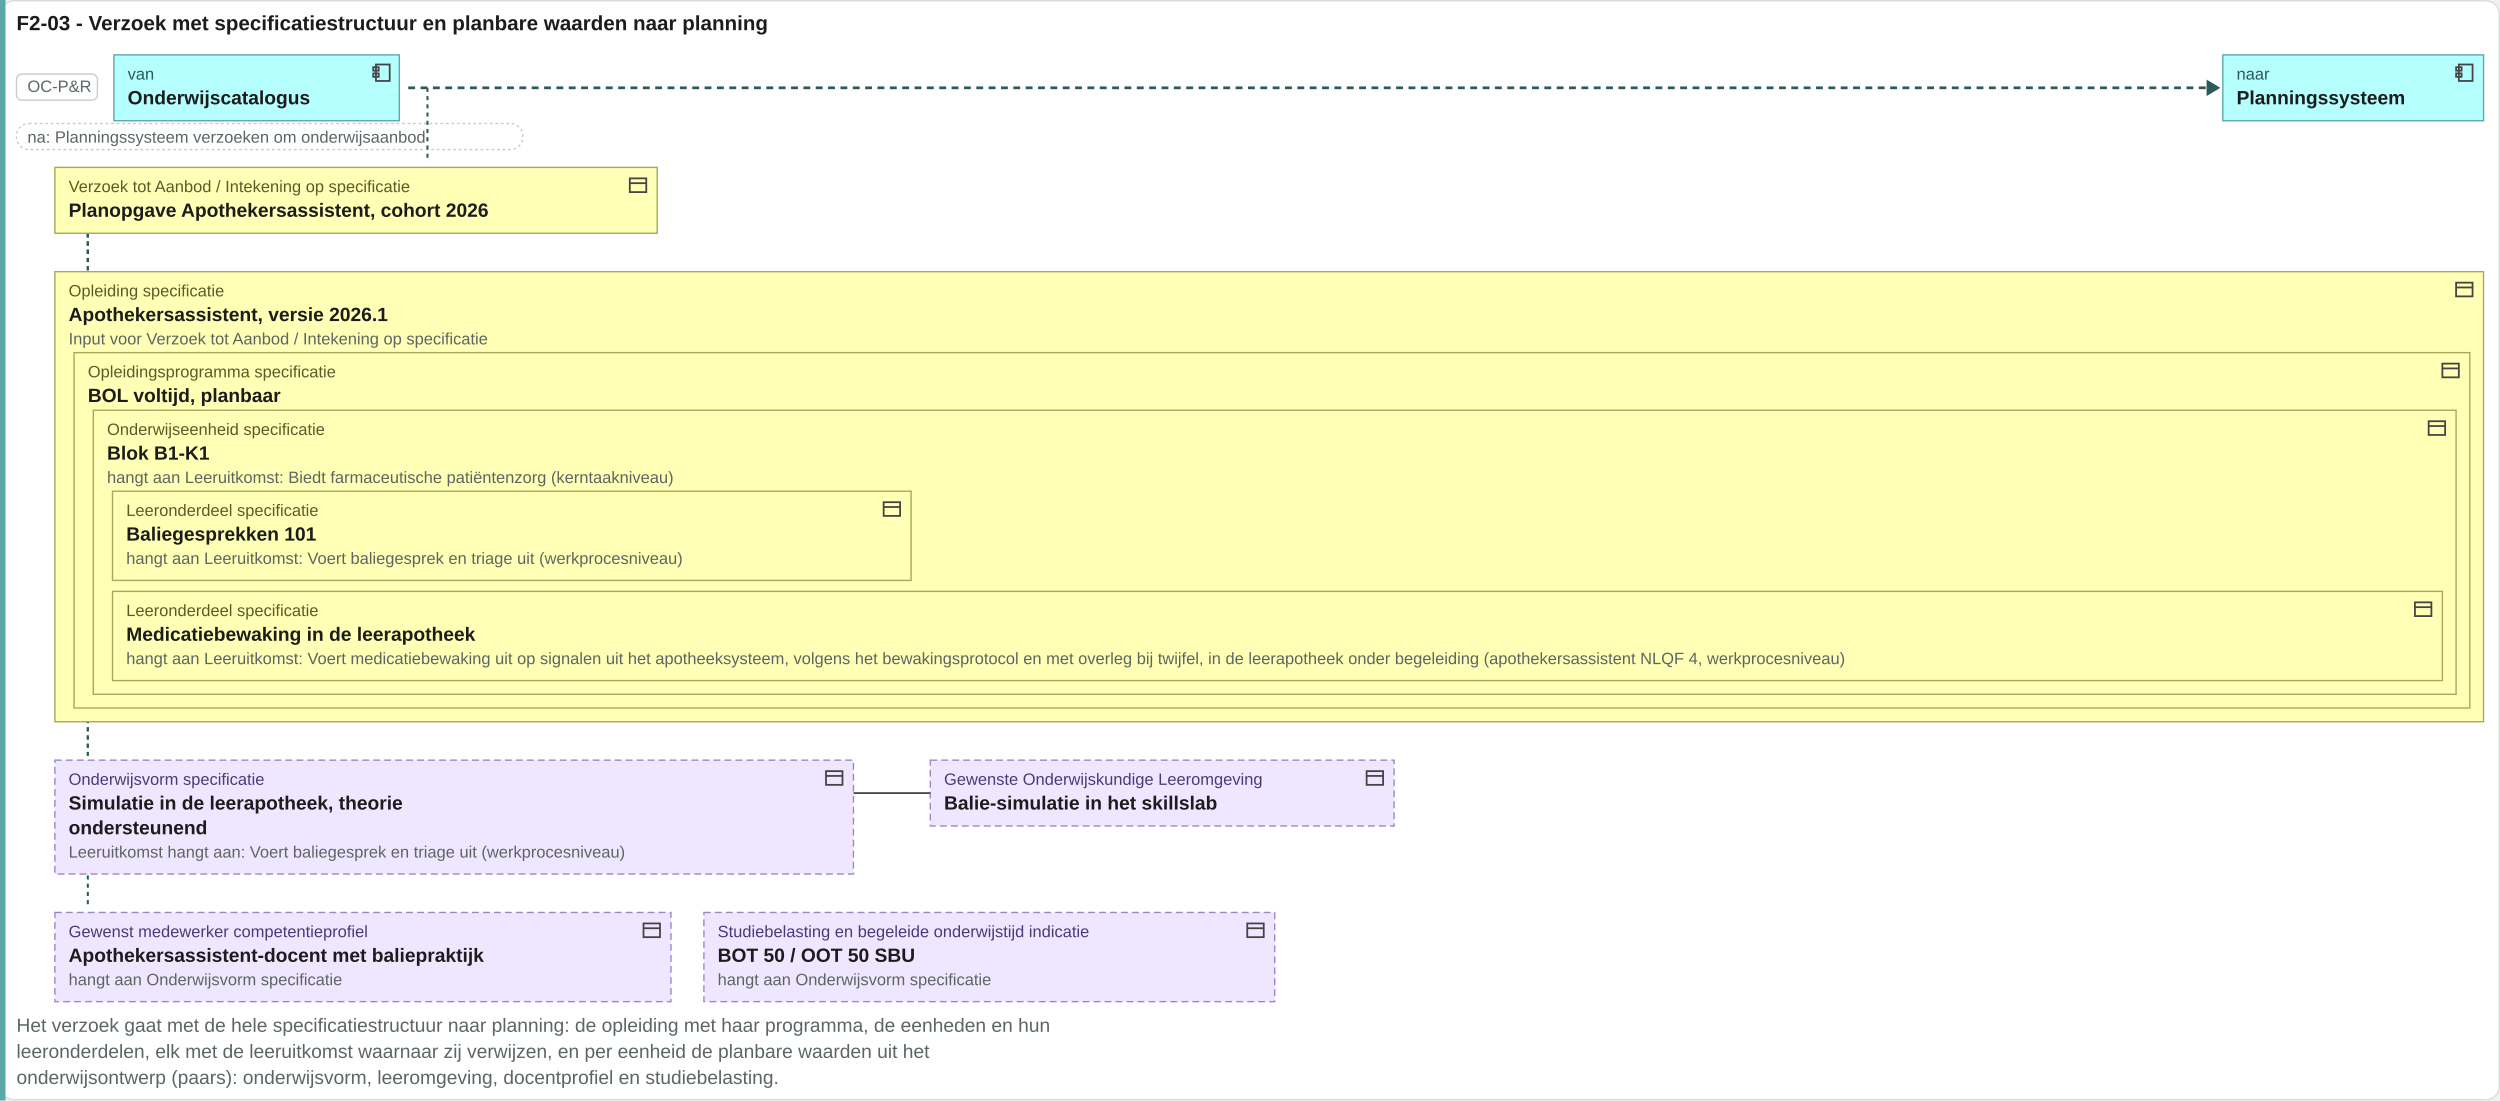
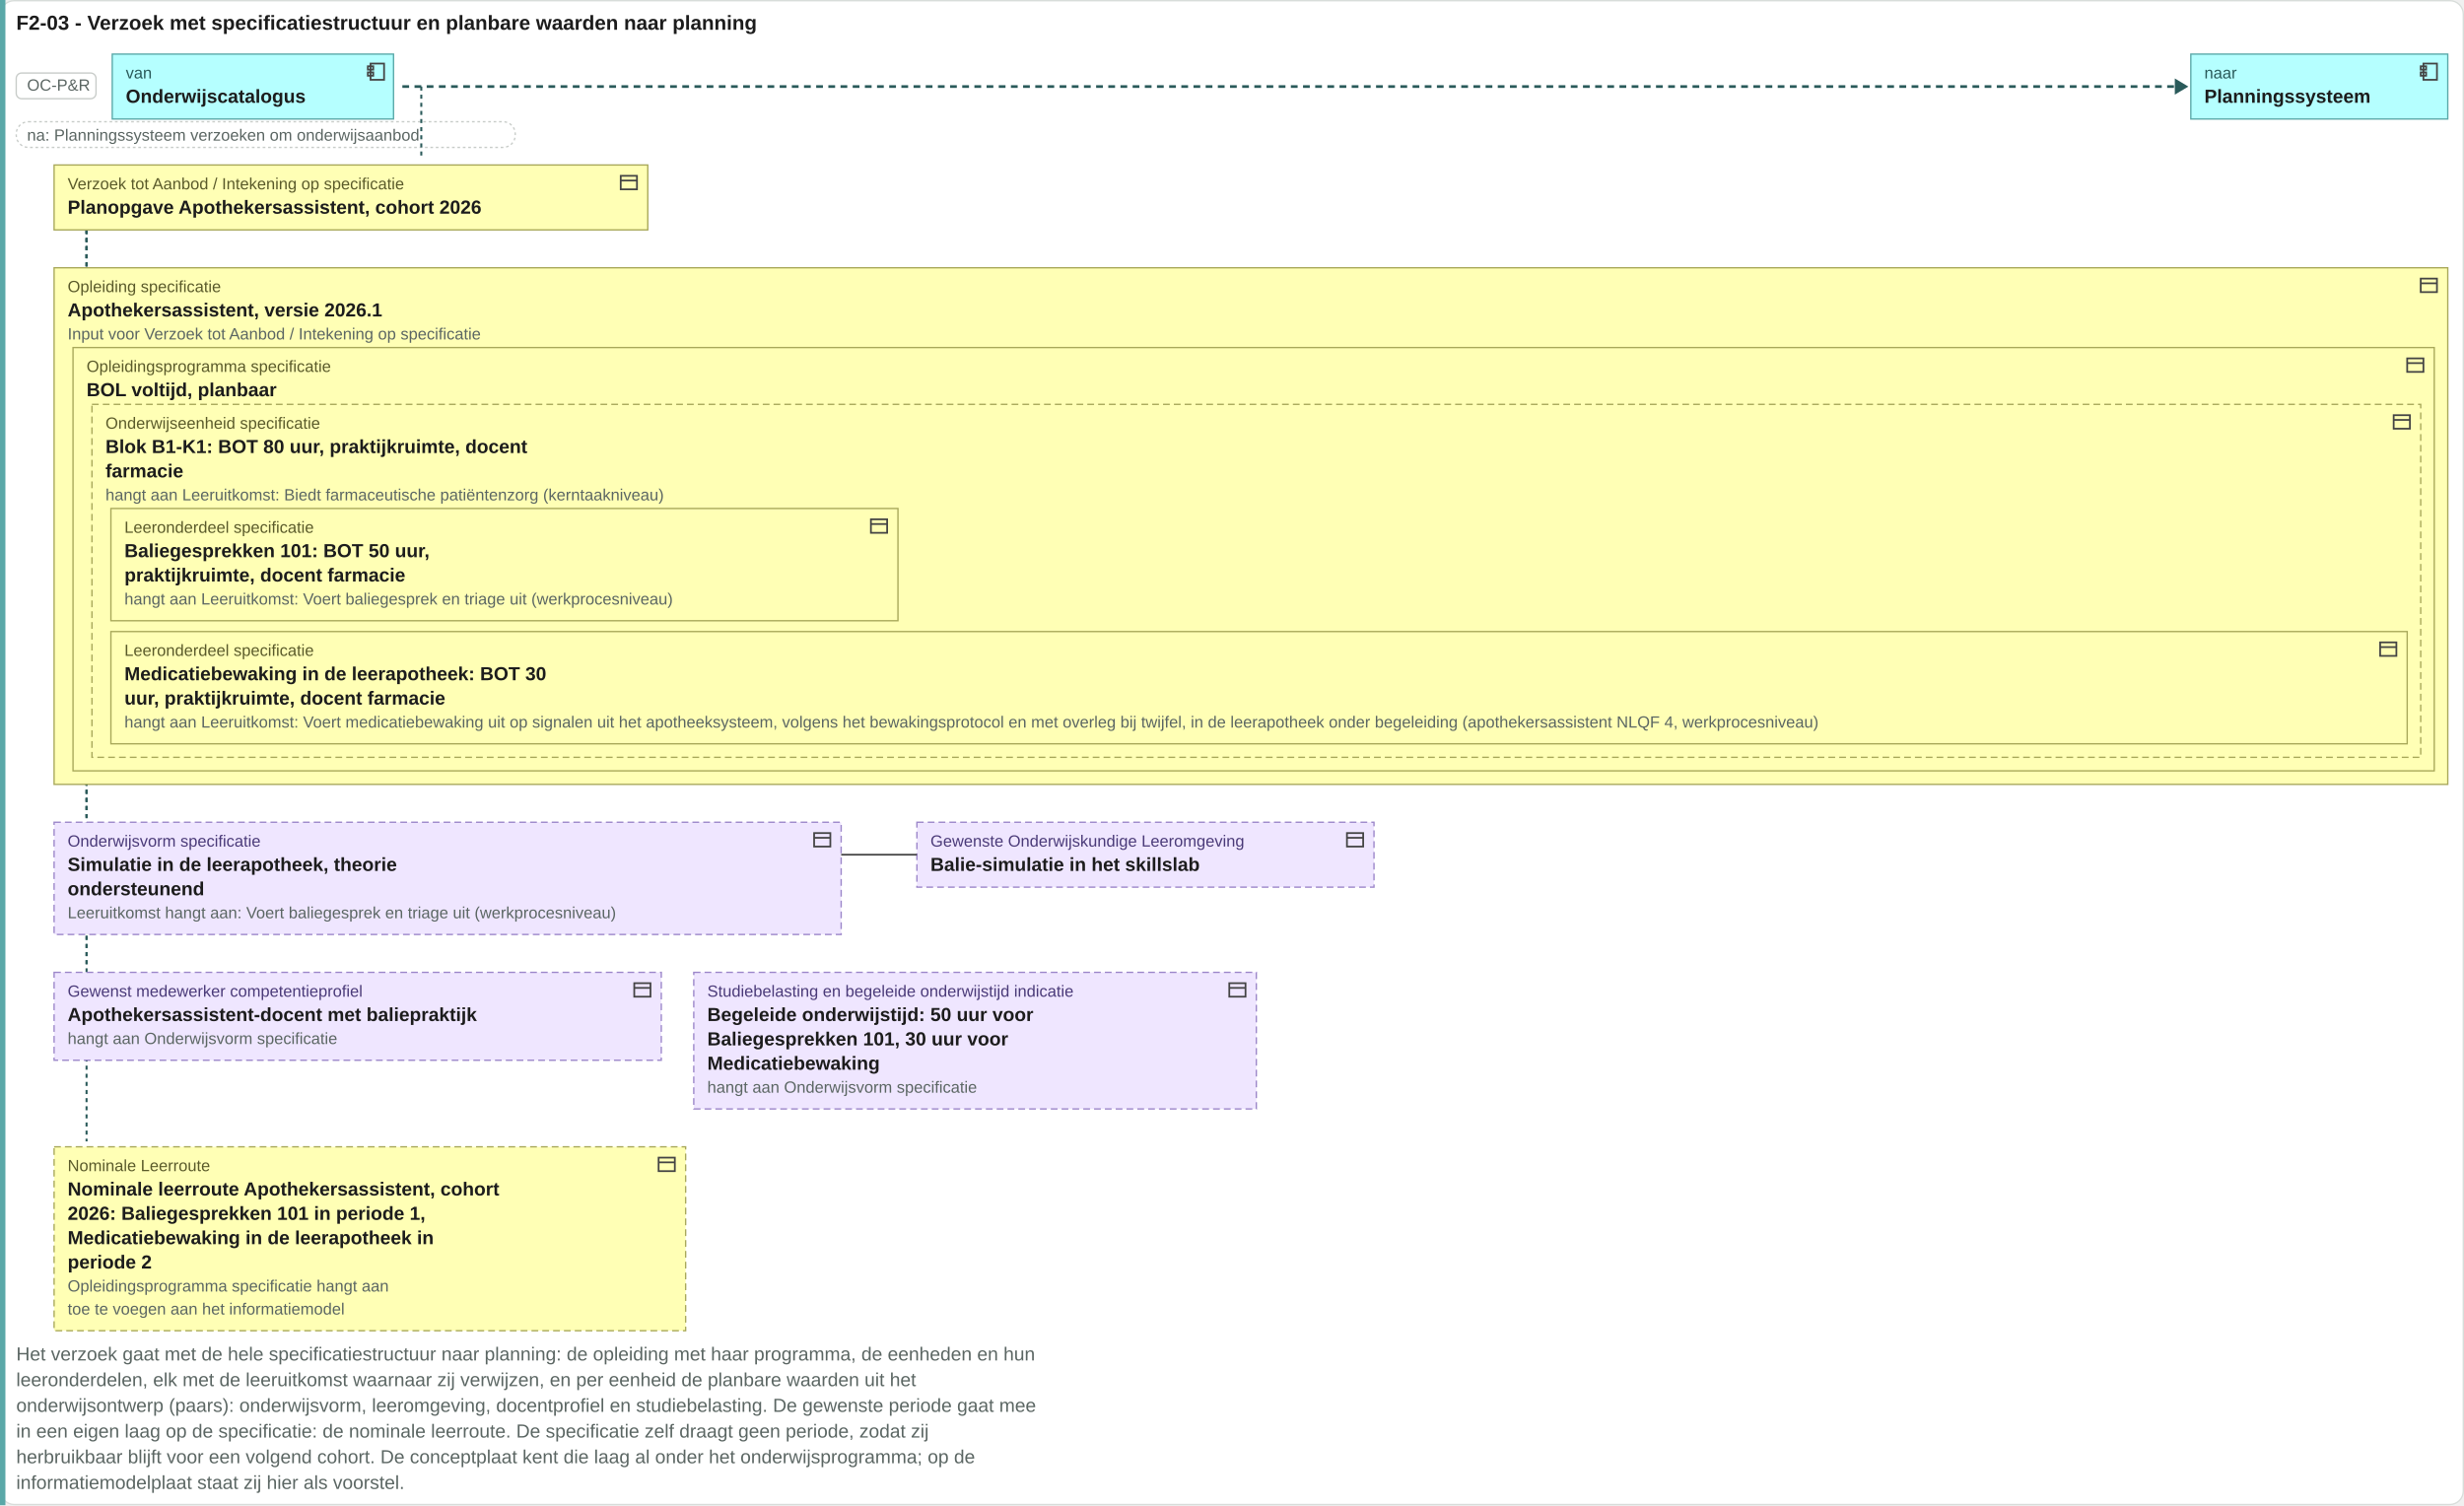
- <svg xmlns="http://www.w3.org/2000/svg" viewBox="0 0 1822 802" width="1822" height="802">
-   <rect x="0.5" y="0.5" width="1821" height="801" rx="10" fill="#ffffff" stroke="#d8ddda" />
+ <svg xmlns="http://www.w3.org/2000/svg" viewBox="0 0 1822 1113" width="1822" height="1113">
+   <rect x="0.5" y="0.5" width="1821" height="1112" rx="10" fill="#ffffff" stroke="#d8ddda" />
  <text x="12" y="22" font-family="Arial, Helvetica, sans-serif" font-size="15" font-weight="bold" fill="#1c1c1c" text-anchor="start">F2-03 - Verzoek met specificatiestructuur en planbare waarden naar planning</text>
-   <rect x="0" y="0" width="4" height="802" fill="#5aa8a8" />
+   <rect x="0" y="0" width="4" height="1113" fill="#5aa8a8" />
  <rect x="12" y="54" width="59" height="19" rx="4" fill="#ffffff" stroke="#c8ccc9" />
  <text x="20" y="67" font-family="Arial, Helvetica, sans-serif" font-size="12" fill="#5b6663" text-anchor="start">OC-P&amp;R</text>
  <rect x="83" y="40" width="208" height="48" rx="0" fill="#b5ffff" stroke="#5aa8a8" />
  <g transform="translate(270,45)" fill="none" stroke="#444" stroke-width="1.3">
    <rect x="4" y="2" width="10" height="12" />
    <rect x="2" y="4" width="4" height="2.5" />
    <rect x="2" y="8.5" width="4" height="2.5" />
  </g>
  <text x="93" y="58" font-family="Arial, Helvetica, sans-serif" font-size="12" fill="#2a5a5a" text-anchor="start">van</text>
  <text x="93" y="76" font-family="Arial, Helvetica, sans-serif" font-size="14" font-weight="bold" fill="#1c1c1c" text-anchor="start">Onderwijscatalogus</text>
  <path d="M297.52 64H1610.16" stroke="#2a5a5a" stroke-width="2" stroke-dasharray="5 4" />
  <path d="M1608.16 58l10 6-10 6z" fill="#2a5a5a" />
  <rect x="1620" y="40" width="190" height="48" rx="0" fill="#b5ffff" stroke="#5aa8a8" />
  <g transform="translate(1788,45)" fill="none" stroke="#444" stroke-width="1.3">
    <rect x="4" y="2" width="10" height="12" />
    <rect x="2" y="4" width="4" height="2.5" />
    <rect x="2" y="8.5" width="4" height="2.5" />
  </g>
  <text x="1630" y="58" font-family="Arial, Helvetica, sans-serif" font-size="12" fill="#2a5a5a" text-anchor="start">naar</text>
  <text x="1630" y="76" font-family="Arial, Helvetica, sans-serif" font-size="14" font-weight="bold" fill="#1c1c1c" text-anchor="start">Planningssysteem</text>
  <rect x="12" y="90" width="369" height="19" rx="9" fill="#ffffff" stroke="#c8ccc9" stroke-dasharray="2 2" />
  <text x="20" y="104" font-family="Arial, Helvetica, sans-serif" font-size="12" fill="#5b6663" text-anchor="start">na: Planningssysteem verzoeken om onderwijsaanbod</text>
  <path d="M311.52 64V118" stroke="#2a5a5a" stroke-width="1.5" stroke-dasharray="3 3" />
  <path d="M64 122V194" stroke="#2a5a5a" stroke-width="1.5" stroke-dasharray="3 3" />
-   <path d="M64 122V550" stroke="#2a5a5a" stroke-width="1.5" stroke-dasharray="3 3" />
-   <path d="M64 122V661" stroke="#2a5a5a" stroke-width="1.5" stroke-dasharray="3 3" />
+   <path d="M64 122V604" stroke="#2a5a5a" stroke-width="1.5" stroke-dasharray="3 3" />
+   <path d="M64 122V715" stroke="#2a5a5a" stroke-width="1.5" stroke-dasharray="3 3" />
+   <path d="M64 122V844" stroke="#2a5a5a" stroke-width="1.5" stroke-dasharray="3 3" />
  <rect x="40" y="122" width="439" height="48" rx="0" fill="#ffffb5" stroke="#a8a85a" />
  <g transform="translate(457,127)" fill="none" stroke="#444" stroke-width="1.3">
    <rect x="2" y="3" width="12" height="10" />
    <path d="M2 6.5h12" />
  </g>
  <text x="50" y="140" font-family="Arial, Helvetica, sans-serif" font-size="12" fill="#5a5a2a" text-anchor="start">Verzoek tot Aanbod / Intekening op specificatie</text>
  <text x="50" y="158" font-family="Arial, Helvetica, sans-serif" font-size="14" font-weight="bold" fill="#1c1c1c" text-anchor="start">Planopgave Apothekersassistent, cohort 2026</text>
-   <rect x="40" y="198" width="1770" height="328" rx="0" fill="#ffffb5" stroke="#a8a85a" />
+   <rect x="40" y="198" width="1770" height="382" rx="0" fill="#ffffb5" stroke="#a8a85a" />
  <g transform="translate(1788,203)" fill="none" stroke="#444" stroke-width="1.3">
    <rect x="2" y="3" width="12" height="10" />
    <path d="M2 6.5h12" />
  </g>
  <text x="50" y="216" font-family="Arial, Helvetica, sans-serif" font-size="12" fill="#5a5a2a" text-anchor="start">Opleiding specificatie</text>
-   <rect x="54" y="257" width="1746" height="259" rx="0" fill="#ffffb5" stroke="#a8a85a" />
+   <rect x="54" y="257" width="1746" height="313" rx="0" fill="#ffffb5" stroke="#a8a85a" />
  <g transform="translate(1778,262)" fill="none" stroke="#444" stroke-width="1.3">
    <rect x="2" y="3" width="12" height="10" />
    <path d="M2 6.5h12" />
  </g>
  <text x="64" y="275" font-family="Arial, Helvetica, sans-serif" font-size="12" fill="#5a5a2a" text-anchor="start">Opleidingsprogramma specificatie</text>
-   <rect x="68" y="299" width="1722" height="207" rx="0" fill="#ffffb5" stroke="#a8a85a" />
+   <rect x="68" y="299" width="1722" height="261" rx="0" fill="#ffffb5" stroke="#a8a85a" stroke-dasharray="5 3" />
  <g transform="translate(1768,304)" fill="none" stroke="#444" stroke-width="1.3">
    <rect x="2" y="3" width="12" height="10" />
    <path d="M2 6.5h12" />
  </g>
  <text x="78" y="317" font-family="Arial, Helvetica, sans-serif" font-size="12" fill="#5a5a2a" text-anchor="start">Onderwijseenheid specificatie</text>
-   <rect x="82" y="358" width="582" height="65" rx="0" fill="#ffffb5" stroke="#a8a85a" />
-   <g transform="translate(642,363)" fill="none" stroke="#444" stroke-width="1.3">
+   <rect x="82" y="376" width="582" height="83" rx="0" fill="#ffffb5" stroke="#a8a85a" />
+   <g transform="translate(642,381)" fill="none" stroke="#444" stroke-width="1.3">
    <rect x="2" y="3" width="12" height="10" />
    <path d="M2 6.5h12" />
  </g>
-   <text x="92" y="376" font-family="Arial, Helvetica, sans-serif" font-size="12" fill="#5a5a2a" text-anchor="start">Leeronderdeel specificatie</text>
-   <text x="92" y="394" font-family="Arial, Helvetica, sans-serif" font-size="14" font-weight="bold" fill="#1c1c1c" text-anchor="start">Baliegesprekken 101</text>
-   <text x="92" y="411" font-family="Arial, Helvetica, sans-serif" font-size="12" fill="#5b6663" text-anchor="start">hangt aan Leeruitkomst: Voert baliegesprek en triage uit (werkprocesniveau)</text>
-   <rect x="82" y="431" width="1698" height="65" rx="0" fill="#ffffb5" stroke="#a8a85a" />
-   <g transform="translate(1758,436)" fill="none" stroke="#444" stroke-width="1.3">
+   <text x="92" y="394" font-family="Arial, Helvetica, sans-serif" font-size="12" fill="#5a5a2a" text-anchor="start">Leeronderdeel specificatie</text>
+   <text x="92" y="412" font-family="Arial, Helvetica, sans-serif" font-size="14" font-weight="bold" fill="#1c1c1c" text-anchor="start">Baliegesprekken 101: BOT 50 uur,</text>
+   <text x="92" y="430" font-family="Arial, Helvetica, sans-serif" font-size="14" font-weight="bold" fill="#1c1c1c" text-anchor="start">praktijkruimte, docent farmacie</text>
+   <text x="92" y="447" font-family="Arial, Helvetica, sans-serif" font-size="12" fill="#5b6663" text-anchor="start">hangt aan Leeruitkomst: Voert baliegesprek en triage uit (werkprocesniveau)</text>
+   <rect x="82" y="467" width="1698" height="83" rx="0" fill="#ffffb5" stroke="#a8a85a" />
+   <g transform="translate(1758,472)" fill="none" stroke="#444" stroke-width="1.3">
    <rect x="2" y="3" width="12" height="10" />
    <path d="M2 6.5h12" />
  </g>
-   <text x="92" y="449" font-family="Arial, Helvetica, sans-serif" font-size="12" fill="#5a5a2a" text-anchor="start">Leeronderdeel specificatie</text>
-   <text x="92" y="467" font-family="Arial, Helvetica, sans-serif" font-size="14" font-weight="bold" fill="#1c1c1c" text-anchor="start">Medicatiebewaking in de leerapotheek</text>
-   <text x="92" y="484" font-family="Arial, Helvetica, sans-serif" font-size="12" fill="#5b6663" text-anchor="start">hangt aan Leeruitkomst: Voert medicatiebewaking uit op signalen uit het apotheeksysteem, volgens het bewakingsprotocol en met overleg bij twijfel, in de leerapotheek onder begeleiding (apothekersassistent NLQF 4, werkprocesniveau)</text>
-   <text x="78" y="335" font-family="Arial, Helvetica, sans-serif" font-size="14" font-weight="bold" fill="#1c1c1c" text-anchor="start">Blok B1-K1</text>
-   <text x="78" y="352" font-family="Arial, Helvetica, sans-serif" font-size="12" fill="#5b6663" text-anchor="start">hangt aan Leeruitkomst: Biedt farmaceutische patiëntenzorg (kerntaakniveau)</text>
+   <text x="92" y="485" font-family="Arial, Helvetica, sans-serif" font-size="12" fill="#5a5a2a" text-anchor="start">Leeronderdeel specificatie</text>
+   <text x="92" y="503" font-family="Arial, Helvetica, sans-serif" font-size="14" font-weight="bold" fill="#1c1c1c" text-anchor="start">Medicatiebewaking in de leerapotheek: BOT 30</text>
+   <text x="92" y="521" font-family="Arial, Helvetica, sans-serif" font-size="14" font-weight="bold" fill="#1c1c1c" text-anchor="start">uur, praktijkruimte, docent farmacie</text>
+   <text x="92" y="538" font-family="Arial, Helvetica, sans-serif" font-size="12" fill="#5b6663" text-anchor="start">hangt aan Leeruitkomst: Voert medicatiebewaking uit op signalen uit het apotheeksysteem, volgens het bewakingsprotocol en met overleg bij twijfel, in de leerapotheek onder begeleiding (apothekersassistent NLQF 4, werkprocesniveau)</text>
+   <text x="78" y="335" font-family="Arial, Helvetica, sans-serif" font-size="14" font-weight="bold" fill="#1c1c1c" text-anchor="start">Blok B1-K1: BOT 80 uur, praktijkruimte, docent</text>
+   <text x="78" y="353" font-family="Arial, Helvetica, sans-serif" font-size="14" font-weight="bold" fill="#1c1c1c" text-anchor="start">farmacie</text>
+   <text x="78" y="370" font-family="Arial, Helvetica, sans-serif" font-size="12" fill="#5b6663" text-anchor="start">hangt aan Leeruitkomst: Biedt farmaceutische patiëntenzorg (kerntaakniveau)</text>
  <text x="64" y="293" font-family="Arial, Helvetica, sans-serif" font-size="14" font-weight="bold" fill="#1c1c1c" text-anchor="start">BOL voltijd, planbaar</text>
  <text x="50" y="234" font-family="Arial, Helvetica, sans-serif" font-size="14" font-weight="bold" fill="#1c1c1c" text-anchor="start">Apothekersassistent, versie 2026.1</text>
  <text x="50" y="251" font-family="Arial, Helvetica, sans-serif" font-size="12" fill="#5b6663" text-anchor="start">Input voor Verzoek tot Aanbod / Intekening op specificatie</text>
-   <rect x="40" y="554" width="582" height="83" rx="0" fill="#efe6ff" stroke="#9b86c9" stroke-dasharray="5 3" />
-   <g transform="translate(600,559)" fill="none" stroke="#444" stroke-width="1.3">
+   <rect x="40" y="608" width="582" height="83" rx="0" fill="#efe6ff" stroke="#9b86c9" stroke-dasharray="5 3" />
+   <g transform="translate(600,613)" fill="none" stroke="#444" stroke-width="1.3">
    <rect x="2" y="3" width="12" height="10" />
    <path d="M2 6.5h12" />
  </g>
-   <text x="50" y="572" font-family="Arial, Helvetica, sans-serif" font-size="12" fill="#4a3a78" text-anchor="start">Onderwijsvorm specificatie</text>
-   <text x="50" y="590" font-family="Arial, Helvetica, sans-serif" font-size="14" font-weight="bold" fill="#1c1c1c" text-anchor="start">Simulatie in de leerapotheek, theorie</text>
-   <text x="50" y="608" font-family="Arial, Helvetica, sans-serif" font-size="14" font-weight="bold" fill="#1c1c1c" text-anchor="start">ondersteunend</text>
-   <text x="50" y="625" font-family="Arial, Helvetica, sans-serif" font-size="12" fill="#5b6663" text-anchor="start">Leeruitkomst hangt aan: Voert baliegesprek en triage uit (werkprocesniveau)</text>
-   <rect x="678" y="554" width="338" height="48" rx="0" fill="#efe6ff" stroke="#9b86c9" stroke-dasharray="5 3" />
-   <g transform="translate(994,559)" fill="none" stroke="#444" stroke-width="1.3">
+   <text x="50" y="626" font-family="Arial, Helvetica, sans-serif" font-size="12" fill="#4a3a78" text-anchor="start">Onderwijsvorm specificatie</text>
+   <text x="50" y="644" font-family="Arial, Helvetica, sans-serif" font-size="14" font-weight="bold" fill="#1c1c1c" text-anchor="start">Simulatie in de leerapotheek, theorie</text>
+   <text x="50" y="662" font-family="Arial, Helvetica, sans-serif" font-size="14" font-weight="bold" fill="#1c1c1c" text-anchor="start">ondersteunend</text>
+   <text x="50" y="679" font-family="Arial, Helvetica, sans-serif" font-size="12" fill="#5b6663" text-anchor="start">Leeruitkomst hangt aan: Voert baliegesprek en triage uit (werkprocesniveau)</text>
+   <rect x="678" y="608" width="338" height="48" rx="0" fill="#efe6ff" stroke="#9b86c9" stroke-dasharray="5 3" />
+   <g transform="translate(994,613)" fill="none" stroke="#444" stroke-width="1.3">
    <rect x="2" y="3" width="12" height="10" />
    <path d="M2 6.5h12" />
  </g>
-   <text x="688" y="572" font-family="Arial, Helvetica, sans-serif" font-size="12" fill="#4a3a78" text-anchor="start">Gewenste Onderwijskundige Leeromgeving</text>
-   <text x="688" y="590" font-family="Arial, Helvetica, sans-serif" font-size="14" font-weight="bold" fill="#1c1c1c" text-anchor="start">Balie-simulatie in het skillslab</text>
-   <path d="M622 578H678" stroke="#444" stroke-width="1.3" fill="none" />
-   <rect x="40" y="665" width="449" height="65" rx="0" fill="#efe6ff" stroke="#9b86c9" stroke-dasharray="5 3" />
-   <g transform="translate(467,670)" fill="none" stroke="#444" stroke-width="1.3">
+   <text x="688" y="626" font-family="Arial, Helvetica, sans-serif" font-size="12" fill="#4a3a78" text-anchor="start">Gewenste Onderwijskundige Leeromgeving</text>
+   <text x="688" y="644" font-family="Arial, Helvetica, sans-serif" font-size="14" font-weight="bold" fill="#1c1c1c" text-anchor="start">Balie-simulatie in het skillslab</text>
+   <path d="M622 632H678" stroke="#444" stroke-width="1.3" fill="none" />
+   <rect x="40" y="719" width="449" height="65" rx="0" fill="#efe6ff" stroke="#9b86c9" stroke-dasharray="5 3" />
+   <g transform="translate(467,724)" fill="none" stroke="#444" stroke-width="1.3">
    <rect x="2" y="3" width="12" height="10" />
    <path d="M2 6.5h12" />
  </g>
-   <text x="50" y="683" font-family="Arial, Helvetica, sans-serif" font-size="12" fill="#4a3a78" text-anchor="start">Gewenst medewerker competentieprofiel</text>
-   <text x="50" y="701" font-family="Arial, Helvetica, sans-serif" font-size="14" font-weight="bold" fill="#1c1c1c" text-anchor="start">Apothekersassistent-docent met baliepraktijk</text>
-   <text x="50" y="718" font-family="Arial, Helvetica, sans-serif" font-size="12" fill="#5b6663" text-anchor="start">hangt aan Onderwijsvorm specificatie</text>
-   <rect x="513" y="665" width="416" height="65" rx="0" fill="#efe6ff" stroke="#9b86c9" stroke-dasharray="5 3" />
-   <g transform="translate(907,670)" fill="none" stroke="#444" stroke-width="1.3">
+   <text x="50" y="737" font-family="Arial, Helvetica, sans-serif" font-size="12" fill="#4a3a78" text-anchor="start">Gewenst medewerker competentieprofiel</text>
+   <text x="50" y="755" font-family="Arial, Helvetica, sans-serif" font-size="14" font-weight="bold" fill="#1c1c1c" text-anchor="start">Apothekersassistent-docent met baliepraktijk</text>
+   <text x="50" y="772" font-family="Arial, Helvetica, sans-serif" font-size="12" fill="#5b6663" text-anchor="start">hangt aan Onderwijsvorm specificatie</text>
+   <rect x="513" y="719" width="416" height="101" rx="0" fill="#efe6ff" stroke="#9b86c9" stroke-dasharray="5 3" />
+   <g transform="translate(907,724)" fill="none" stroke="#444" stroke-width="1.3">
    <rect x="2" y="3" width="12" height="10" />
    <path d="M2 6.5h12" />
  </g>
-   <text x="523" y="683" font-family="Arial, Helvetica, sans-serif" font-size="12" fill="#4a3a78" text-anchor="start">Studiebelasting en begeleide onderwijstijd indicatie</text>
-   <text x="523" y="701" font-family="Arial, Helvetica, sans-serif" font-size="14" font-weight="bold" fill="#1c1c1c" text-anchor="start">BOT 50 / OOT 50 SBU</text>
-   <text x="523" y="718" font-family="Arial, Helvetica, sans-serif" font-size="12" fill="#5b6663" text-anchor="start">hangt aan Onderwijsvorm specificatie</text>
-   <text x="12" y="752" font-family="Arial, Helvetica, sans-serif" font-size="14" fill="#5b6663" text-anchor="start">Het verzoek gaat met de hele specificatiestructuur naar planning: de opleiding met haar programma, de eenheden en hun</text>
-   <text x="12" y="771" font-family="Arial, Helvetica, sans-serif" font-size="14" fill="#5b6663" text-anchor="start">leeronderdelen, elk met de leeruitkomst waarnaar zij verwijzen, en per eenheid de planbare waarden uit het</text>
-   <text x="12" y="790" font-family="Arial, Helvetica, sans-serif" font-size="14" fill="#5b6663" text-anchor="start">onderwijsontwerp (paars): onderwijsvorm, leeromgeving, docentprofiel en studiebelasting.</text>
+   <text x="523" y="737" font-family="Arial, Helvetica, sans-serif" font-size="12" fill="#4a3a78" text-anchor="start">Studiebelasting en begeleide onderwijstijd indicatie</text>
+   <text x="523" y="755" font-family="Arial, Helvetica, sans-serif" font-size="14" font-weight="bold" fill="#1c1c1c" text-anchor="start">Begeleide onderwijstijd: 50 uur voor</text>
+   <text x="523" y="773" font-family="Arial, Helvetica, sans-serif" font-size="14" font-weight="bold" fill="#1c1c1c" text-anchor="start">Baliegesprekken 101, 30 uur voor</text>
+   <text x="523" y="791" font-family="Arial, Helvetica, sans-serif" font-size="14" font-weight="bold" fill="#1c1c1c" text-anchor="start">Medicatiebewaking</text>
+   <text x="523" y="808" font-family="Arial, Helvetica, sans-serif" font-size="12" fill="#5b6663" text-anchor="start">hangt aan Onderwijsvorm specificatie</text>
+   <rect x="40" y="848" width="467" height="136" rx="0" fill="#ffffb5" stroke="#a8a85a" stroke-dasharray="5 3" />
+   <g transform="translate(485,853)" fill="none" stroke="#444" stroke-width="1.3">
+     <rect x="2" y="3" width="12" height="10" />
+     <path d="M2 6.5h12" />
+   </g>
+   <text x="50" y="866" font-family="Arial, Helvetica, sans-serif" font-size="12" fill="#5a5a2a" text-anchor="start">Nominale Leerroute</text>
+   <text x="50" y="884" font-family="Arial, Helvetica, sans-serif" font-size="14" font-weight="bold" fill="#1c1c1c" text-anchor="start">Nominale leerroute Apothekersassistent, cohort</text>
+   <text x="50" y="902" font-family="Arial, Helvetica, sans-serif" font-size="14" font-weight="bold" fill="#1c1c1c" text-anchor="start">2026: Baliegesprekken 101 in periode 1,</text>
+   <text x="50" y="920" font-family="Arial, Helvetica, sans-serif" font-size="14" font-weight="bold" fill="#1c1c1c" text-anchor="start">Medicatiebewaking in de leerapotheek in</text>
+   <text x="50" y="938" font-family="Arial, Helvetica, sans-serif" font-size="14" font-weight="bold" fill="#1c1c1c" text-anchor="start">periode 2</text>
+   <text x="50" y="955" font-family="Arial, Helvetica, sans-serif" font-size="12" fill="#5b6663" text-anchor="start">Opleidingsprogramma specificatie hangt aan</text>
+   <text x="50" y="972" font-family="Arial, Helvetica, sans-serif" font-size="12" fill="#5b6663" text-anchor="start">toe te voegen aan het informatiemodel</text>
+   <text x="12" y="1006" font-family="Arial, Helvetica, sans-serif" font-size="14" fill="#5b6663" text-anchor="start">Het verzoek gaat met de hele specificatiestructuur naar planning: de opleiding met haar programma, de eenheden en hun</text>
+   <text x="12" y="1025" font-family="Arial, Helvetica, sans-serif" font-size="14" fill="#5b6663" text-anchor="start">leeronderdelen, elk met de leeruitkomst waarnaar zij verwijzen, en per eenheid de planbare waarden uit het</text>
+   <text x="12" y="1044" font-family="Arial, Helvetica, sans-serif" font-size="14" fill="#5b6663" text-anchor="start">onderwijsontwerp (paars): onderwijsvorm, leeromgeving, docentprofiel en studiebelasting. De gewenste periode gaat mee</text>
+   <text x="12" y="1063" font-family="Arial, Helvetica, sans-serif" font-size="14" fill="#5b6663" text-anchor="start">in een eigen laag op de specificatie: de nominale leerroute. De specificatie zelf draagt geen periode, zodat zij</text>
+   <text x="12" y="1082" font-family="Arial, Helvetica, sans-serif" font-size="14" fill="#5b6663" text-anchor="start">herbruikbaar blijft voor een volgend cohort. De conceptplaat kent die laag al onder het onderwijsprogramma; op de</text>
+   <text x="12" y="1101" font-family="Arial, Helvetica, sans-serif" font-size="14" fill="#5b6663" text-anchor="start">informatiemodelplaat staat zij hier als voorstel.</text>
</svg>
